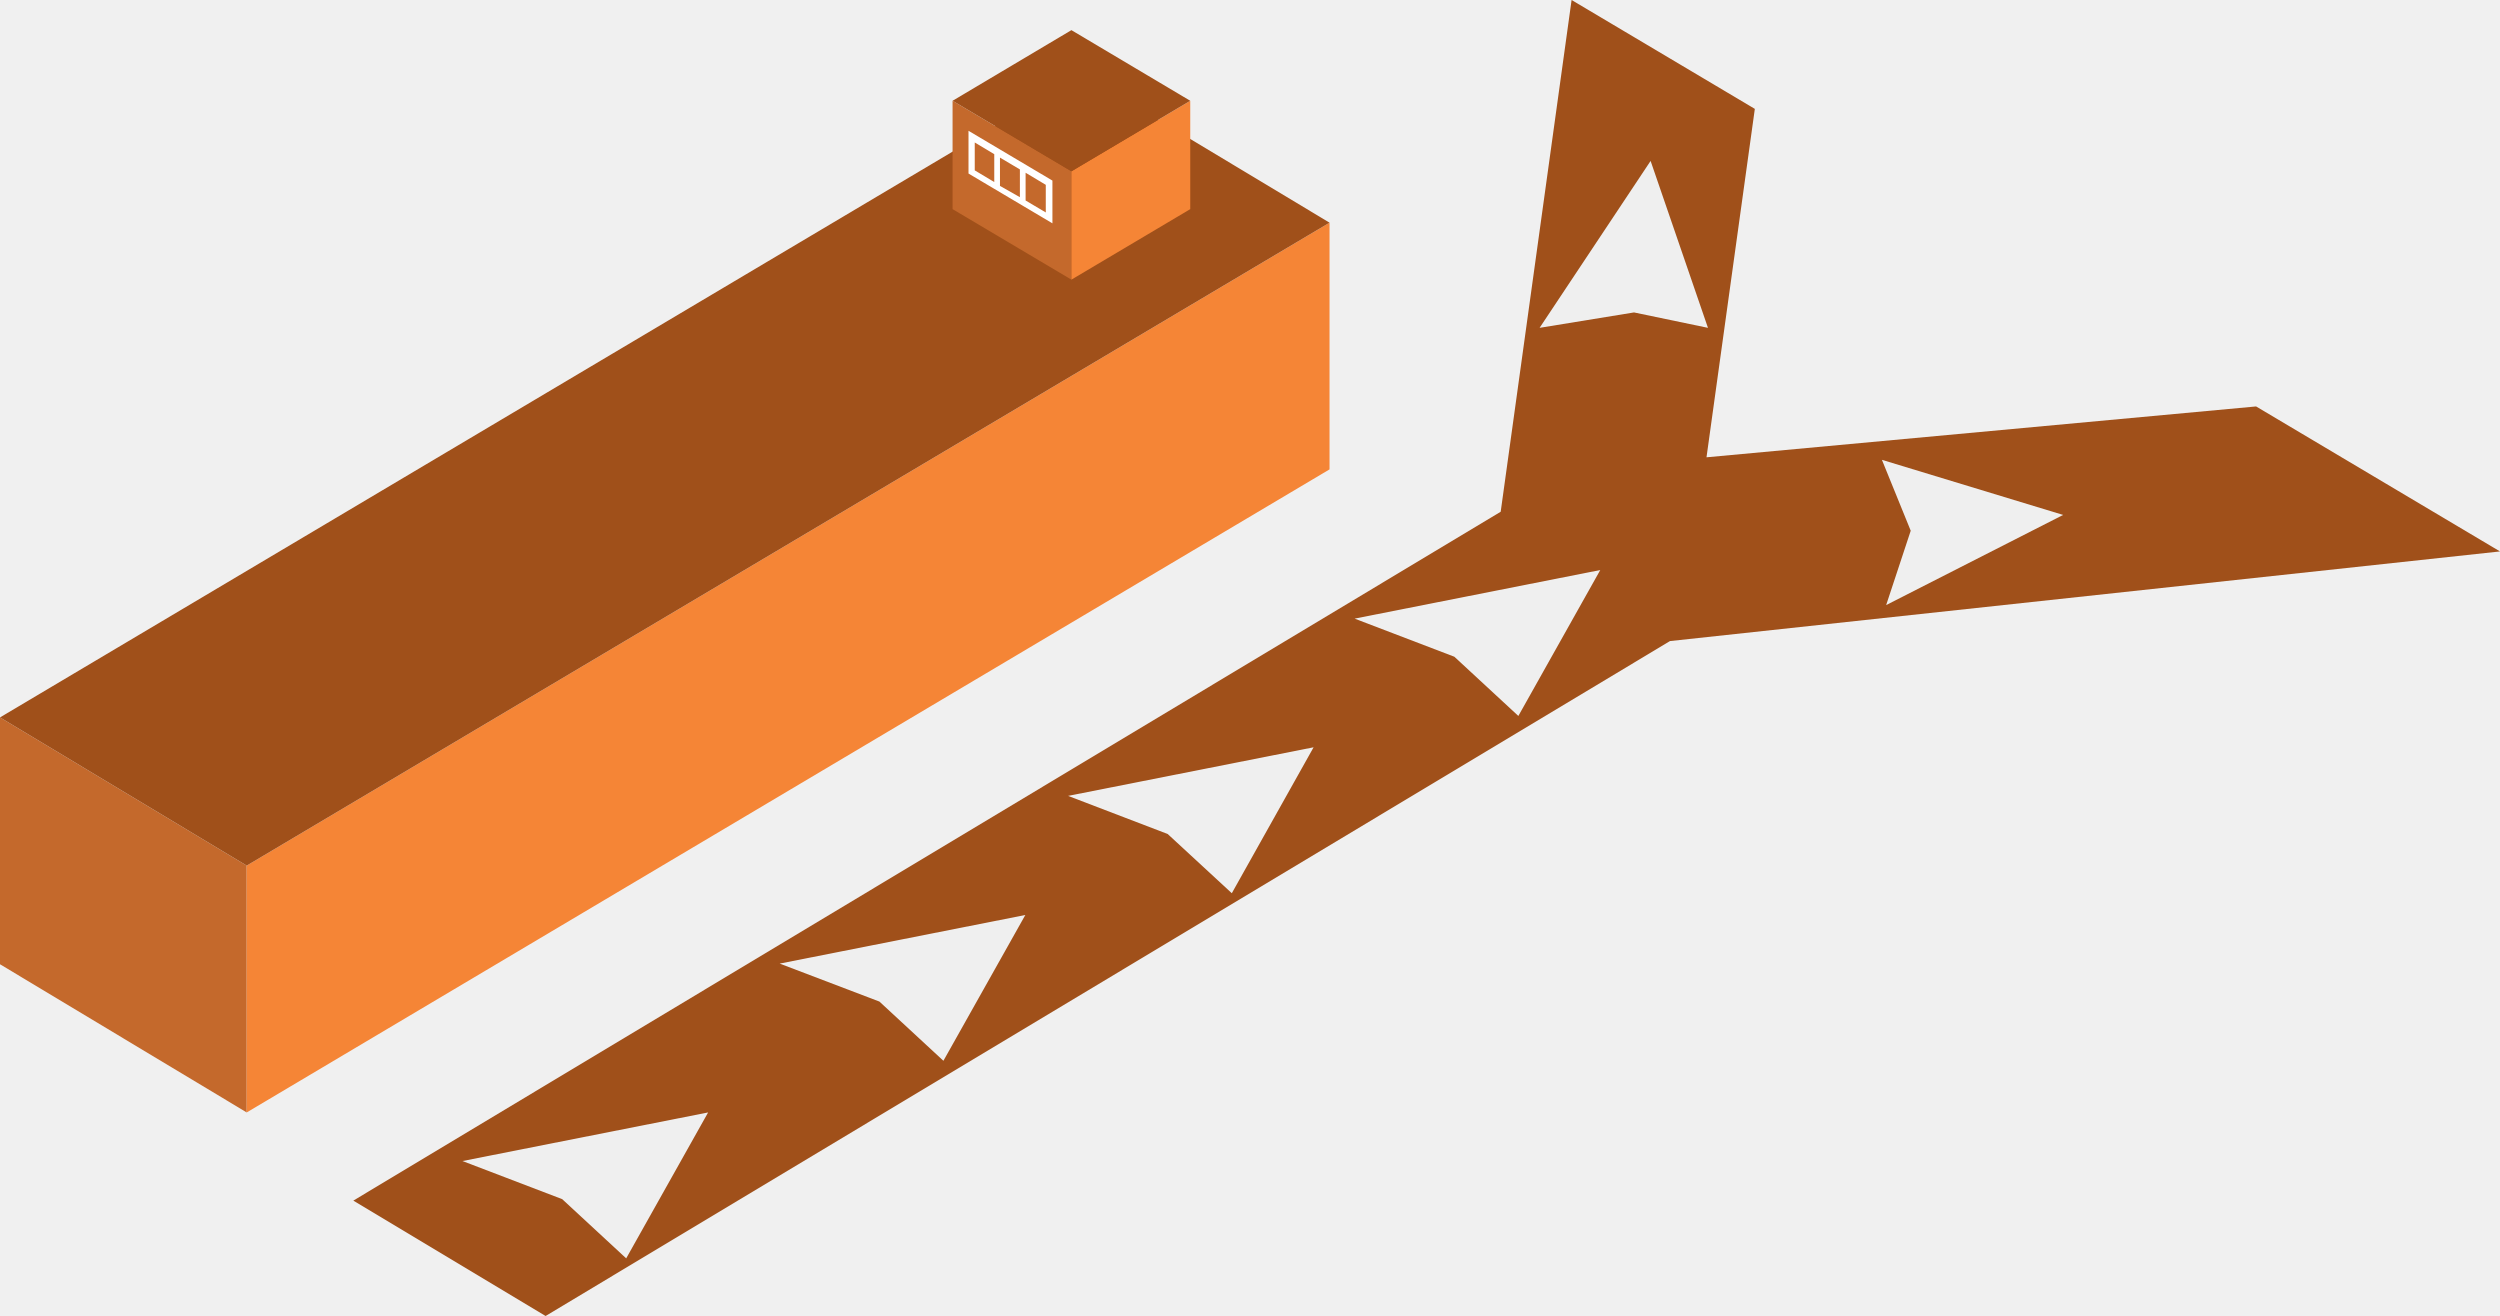
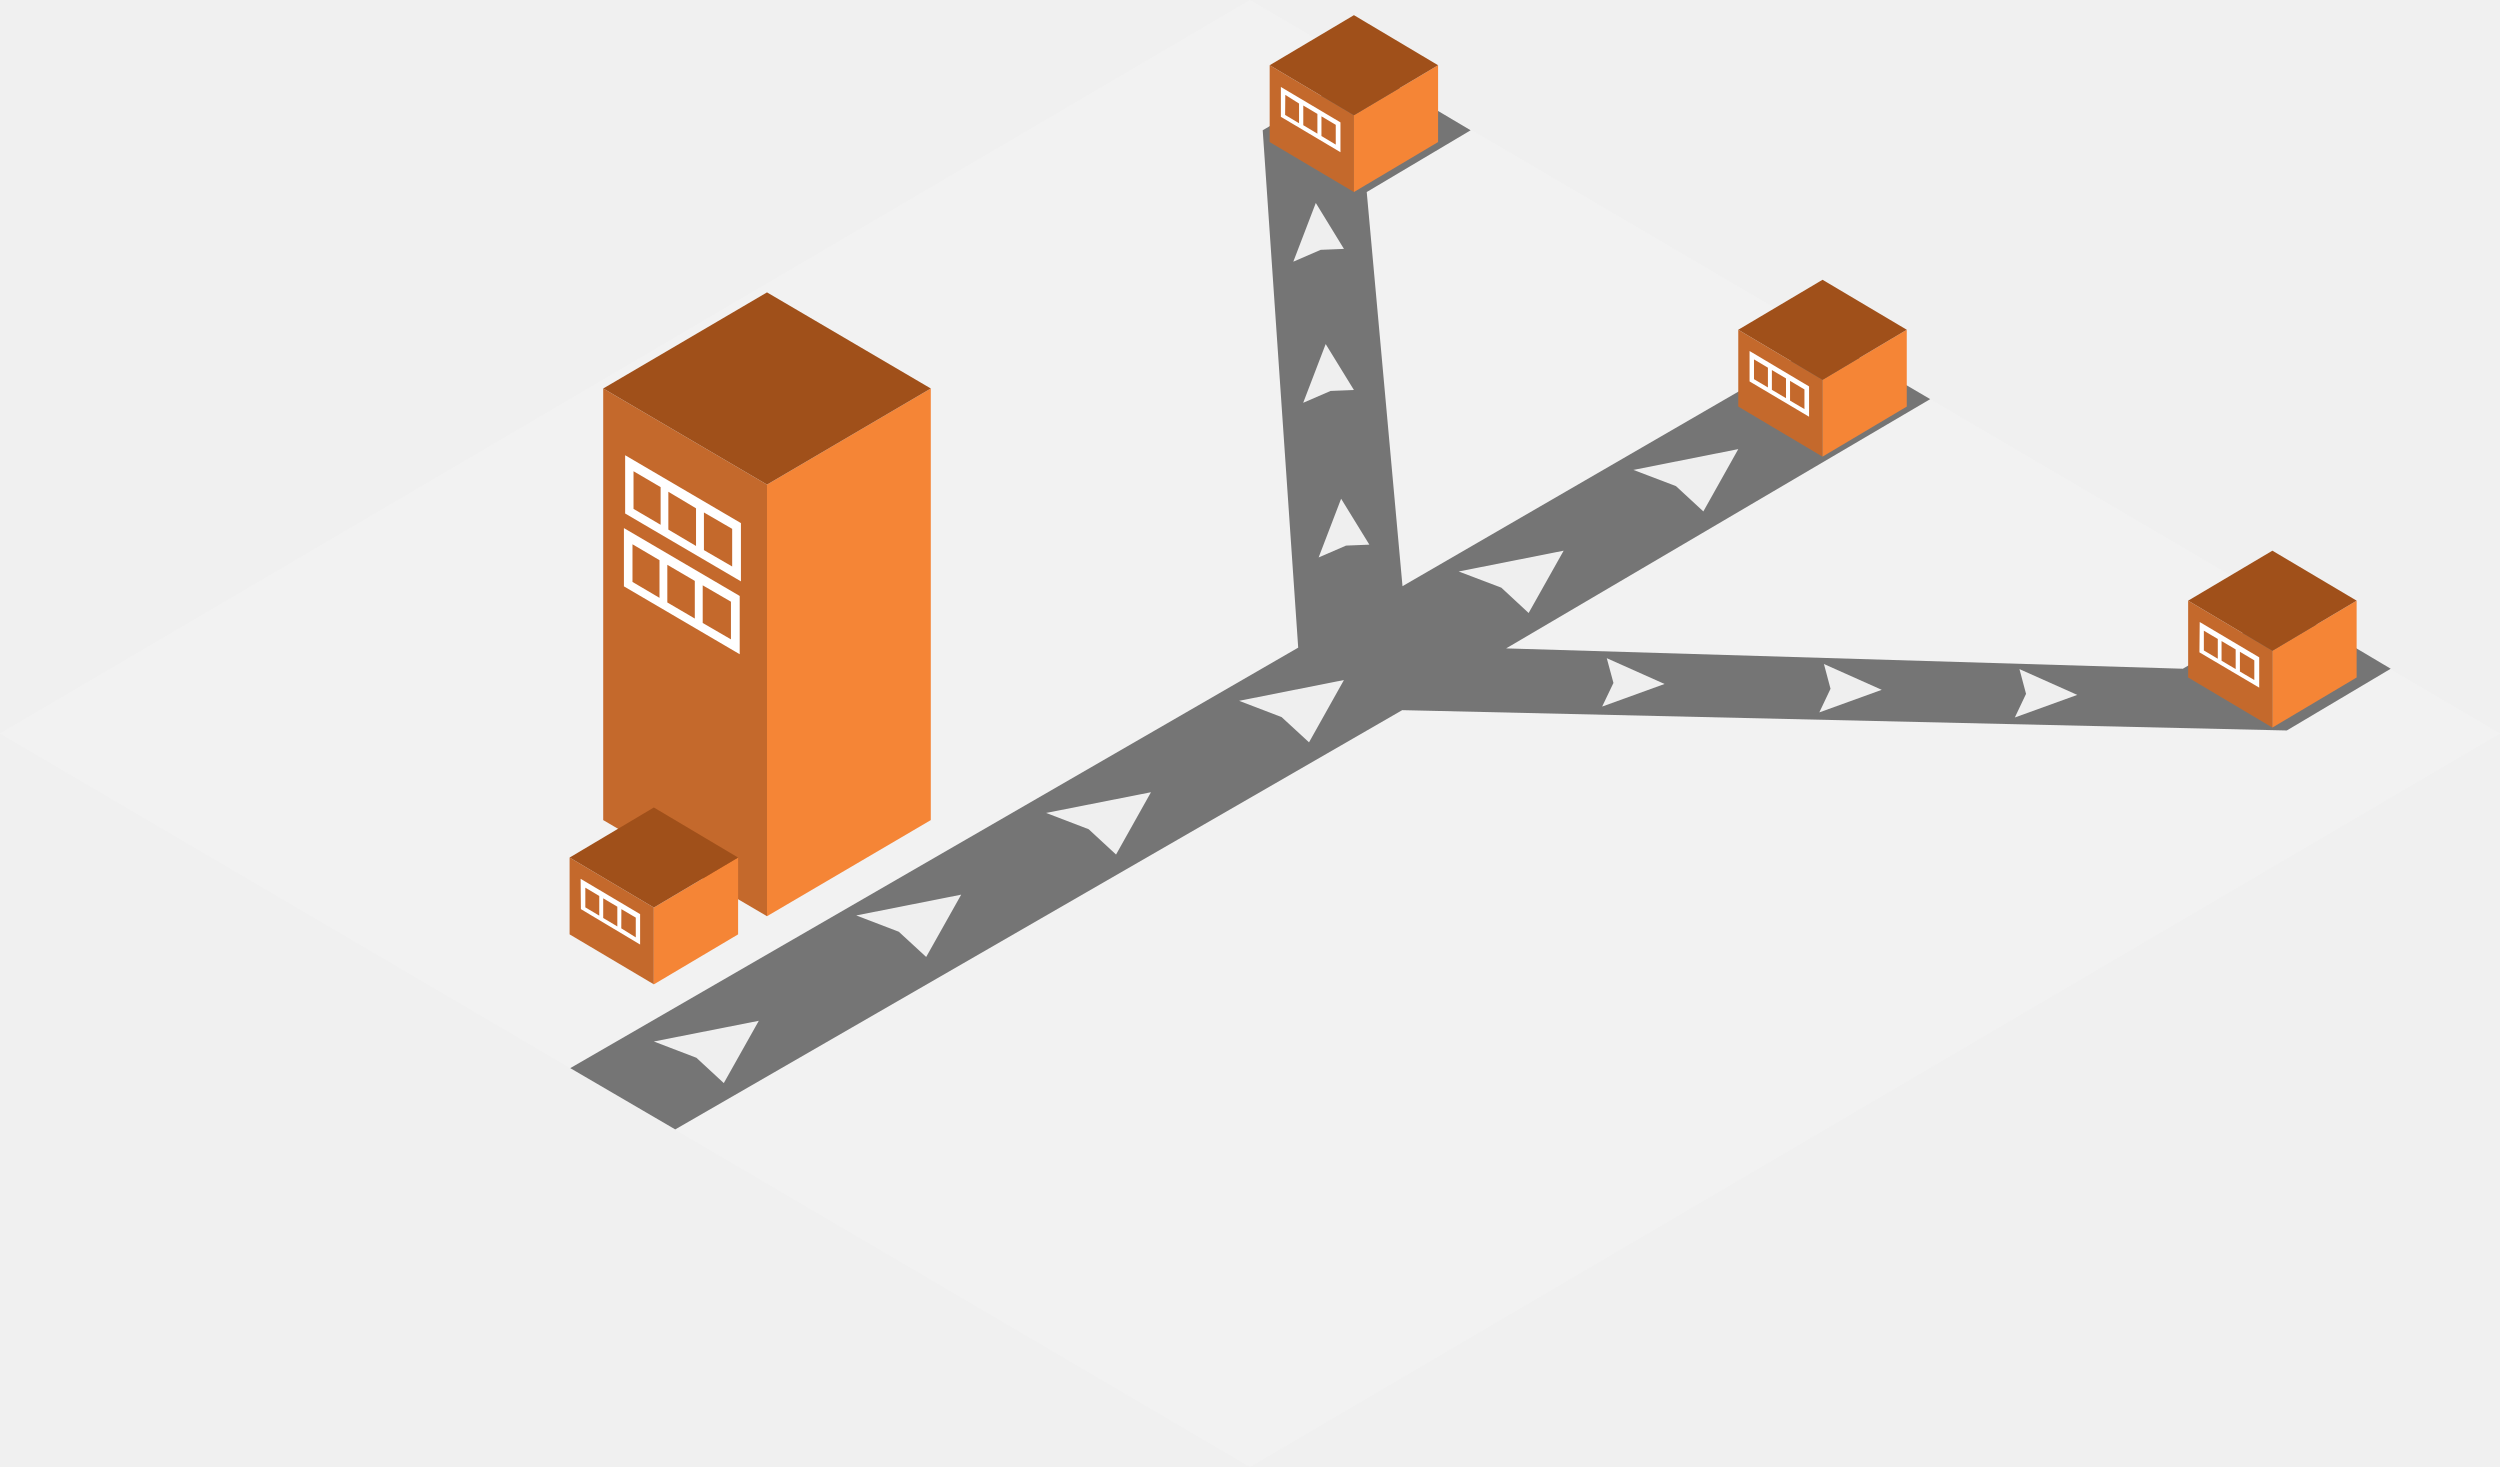
- <svg xmlns="http://www.w3.org/2000/svg" viewBox="0 0 188.28 99.11">
+ <svg xmlns="http://www.w3.org/2000/svg" viewBox="0 0 265.58 155.84">
  <defs>
-     <style>.a{fill:#a0501a;}.b{fill:#efefef;}.c{fill:#c4692c;}.d{fill:#f58536;}.e{fill:#fff;}</style>
+     <style>.a{fill:#f2f2f2;}.b{fill:#c4692c;}.c{fill:#fff;}.d{fill:#f58536;}.e{fill:#a0501a;}.f{fill:#757575;}.g{fill:#efefef;}</style>
  </defs>
-   <polygon class="a" points="188.28 41.53 169.91 30.61 128.52 34.44 132.16 8.2 118.36 0 113.02 38.54 26.61 90.42 41.09 99.11 125.77 48.28 188.28 41.53" />
-   <polygon class="b" points="34.83 87.44 53.33 83.78 47.16 94.77 42.34 90.31 34.83 87.44" />
-   <polygon class="b" points="58.72 72.57 77.22 68.91 71.05 79.89 66.23 75.43 58.72 72.57" />
-   <polygon class="b" points="80.44 59.94 98.93 56.28 92.77 67.27 87.94 62.81 80.44 59.94" />
-   <polygon class="c" points="18.58 83.78 0 72.62 0 54.03 18.58 65.19 18.58 83.78" />
-   <polygon class="d" points="18.58 83.78 100.13 35.35 100.13 16.77 18.58 65.19 18.58 83.78" />
-   <polygon class="a" points="81.54 5.6 0 54.03 18.58 65.19 100.13 16.77 81.54 5.6" />
-   <polygon class="b" points="102.02 46.59 120.52 42.93 114.35 53.92 109.53 49.46 102.02 46.59" />
-   <polygon class="b" points="115.95 24.69 124.31 12.12 128.63 24.69 123.06 23.53 115.95 24.69" />
-   <polygon class="b" points="141.73 34.63 155.38 38.78 142.05 45.57 143.9 39.97 141.73 34.63" />
-   <polygon class="c" points="80.69 21.06 71.74 15.75 71.74 7.59 80.69 12.9 80.69 21.06" />
-   <polygon class="d" points="80.69 21.06 89.64 15.75 89.64 7.59 80.69 12.9 80.69 21.06" />
-   <polygon class="a" points="80.69 2.27 71.74 7.59 80.69 12.9 89.64 7.59 80.69 2.27" />
-   <path class="e" d="M72.94,13.07l6.32,3.75V13.6L72.94,9.85Zm4.3-.06,1.52.91V16l-1.52-.9Zm-1.93-1.14,1.5.89v2.09L75.31,14Zm-1.9-1.14,1.47.88v2.1l-1.47-.88Z" />
+   <polygon class="a" points="132.79 0 0 77.92 132.79 155.84 265.58 77.92 132.79 0" />
+   <polygon class="b" points="81.48 97.33 64.08 87.12 64.08 41.27 81.48 51.48 81.48 97.33" />
+   <path class="c" d="M66.28,62.29l12.3,7.21V63.31L66.28,56.1Zm8.37-.11,3,1.74v4l-3-1.74ZM70.89,60l2.92,1.71v4L70.89,64Zm-3.7-2.18,2.87,1.69v4l-2.87-1.69Z" />
+   <polygon class="d" points="81.48 97.33 98.88 87.12 98.88 41.27 81.48 51.48 81.48 97.33" />
+   <polygon class="e" points="81.48 31.06 64.08 41.27 81.48 51.48 98.88 41.27 81.48 31.06" />
+   <path class="c" d="M66.41,54.55l12.3,7.21V55.57l-12.3-7.21Zm8.37-.11,3,1.74v4l-3-1.74ZM71,52.24,73.94,54v4L71,56.26Zm-3.7-2.18,2.88,1.69v4l-2.88-1.69Z" />
+   <polygon class="b" points="69.46 104.57 60.51 99.26 60.51 91.1 69.46 96.41 69.46 104.57" />
+   <polygon class="d" points="69.46 104.57 78.41 99.26 78.41 91.1 69.46 96.41 69.46 104.57" />
+   <polygon class="e" points="69.46 85.78 60.51 91.1 69.46 96.41 78.41 91.1 69.46 85.78" />
+   <path class="c" d="M61.71,96.58,68,100.34V97.11l-6.32-3.75Zm4.3,0,1.53.9v2.1L66,98.62Zm-1.93-1.15,1.5.89v2.1l-1.5-.9Zm-1.9-1.13,1.48.88v2.09l-1.48-.88Z" />
+   <polygon class="f" points="242.93 64.48 231.89 71.04 160 68.88 205.05 42.4 194.24 36.06 148.99 62.27 145.19 20.4 136.8 15.42 145.19 20.4 156.23 13.84 145.19 7.29 134.14 13.84 134.14 13.84 137.91 68.8 60.58 113.47 71.73 119.98 148.96 75.44 242.93 77.6 253.97 71.04 242.93 64.48" />
+   <polygon class="b" points="143.83 20.4 134.88 15.09 134.88 6.93 143.83 12.24 143.83 20.4" />
+   <polygon class="d" points="143.83 20.4 152.77 15.09 152.77 6.93 143.83 12.24 143.83 20.4" />
+   <polygon class="e" points="143.83 1.61 134.88 6.93 143.83 12.24 152.77 6.93 143.83 1.61" />
+   <path class="c" d="M136.07,12.41l6.33,3.76V13l-6.33-3.76Zm4.31-.05,1.52.9v2.1l-1.52-.91Zm-1.93-1.15,1.5.89v2.1l-1.5-.9Zm-1.91-1.13L138,11v2.09l-1.48-.88Z" />
+   <polygon class="b" points="241.4 77.29 232.45 71.97 232.45 63.81 241.4 69.13 241.4 77.29" />
+   <polygon class="d" points="241.4 77.29 250.35 71.97 250.35 63.81 241.4 69.13 241.4 77.29" />
+   <polygon class="e" points="241.4 58.5 232.45 63.81 241.4 69.13 250.35 63.81 241.4 58.5" />
+   <path class="c" d="M233.65,69.3,240,73.05V69.83l-6.32-3.75Zm4.3-.06,1.53.91v2.09l-1.53-.9ZM236,68.1l1.5.89v2.09l-1.5-.89ZM234.12,67l1.48.88v2.1l-1.48-.88Z" />
+   <polygon class="b" points="193.61 48.51 184.66 43.19 184.66 35.03 193.61 40.35 193.61 48.51" />
+   <polygon class="d" points="193.61 48.51 202.56 43.19 202.56 35.03 193.61 40.35 193.61 48.51" />
+   <polygon class="e" points="193.61 29.72 184.66 35.03 193.61 40.35 202.56 35.03 193.61 29.72" />
+   <path class="c" d="M185.86,40.52l6.32,3.75V41.05l-6.32-3.76Zm4.3-.06,1.53.91v2.09l-1.53-.9Zm-1.93-1.15,1.5.89v2.1l-1.5-.89Zm-1.9-1.13,1.48.88v2.1l-1.48-.88Z" />
+   <polygon class="g" points="69.46 110.64 80.61 108.44 76.89 115.06 73.98 112.37 69.46 110.64" />
+   <polygon class="g" points="90.96 97.25 102.11 95.04 98.39 101.66 95.48 98.98 90.96 97.25" />
+   <polygon class="g" points="111.13 86.36 122.27 84.16 118.56 90.78 115.65 88.09 111.13 86.36" />
+   <polygon class="g" points="131.63 74.45 142.77 72.24 139.06 78.86 136.15 76.18 131.63 74.45" />
+   <polygon class="g" points="154.96 60.71 166.11 58.5 162.39 65.12 159.49 62.43 154.96 60.71" />
+   <polygon class="g" points="173.52 49.92 184.66 47.71 180.95 54.33 178.04 51.64 173.52 49.92" />
+   <polygon class="g" points="140.08 59.22 142.47 52.98 145.47 57.86 142.99 57.96 140.08 59.22" />
+   <polygon class="g" points="170.69 69.92 176.83 72.66 170.2 75.06 171.4 72.55 170.69 69.92" />
+   <polygon class="g" points="193.76 70.54 199.9 73.28 193.27 75.68 194.46 73.17 193.76 70.54" />
+   <polygon class="g" points="214.53 71.08 220.67 73.82 214.04 76.22 215.23 73.71 214.53 71.08" />
+   <polygon class="g" points="138.44 42.79 140.83 36.55 143.83 41.43 141.35 41.53 138.44 42.79" />
+   <polygon class="g" points="137.39 27.8 139.78 21.56 142.77 26.44 140.3 26.54 137.39 27.8" />
</svg>
